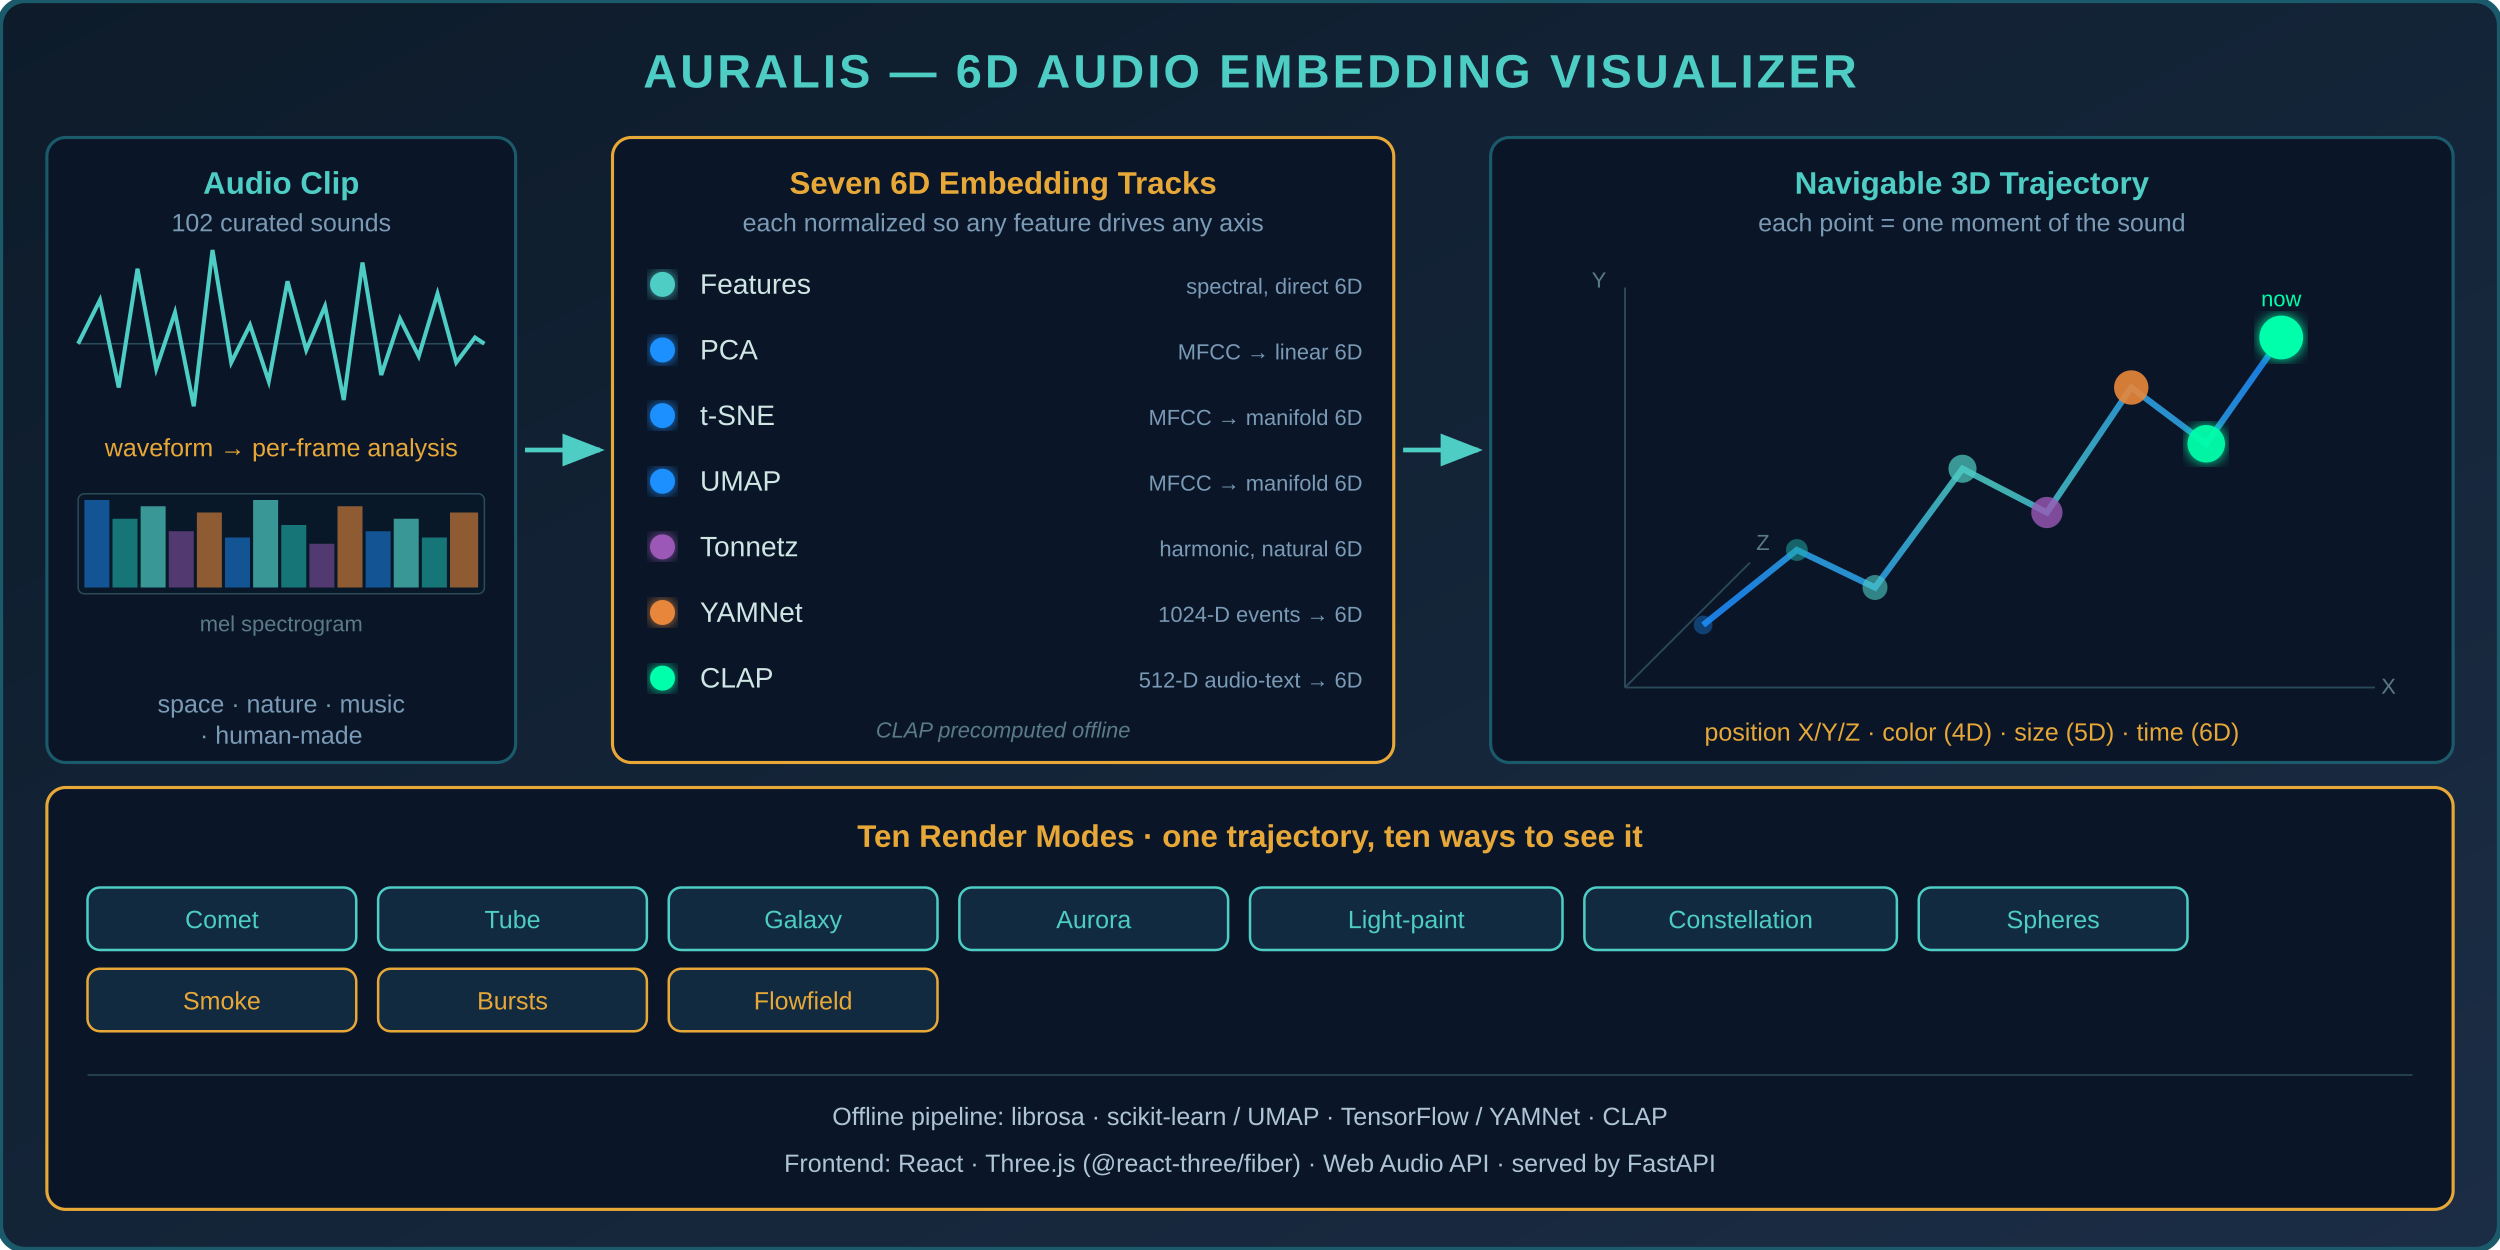
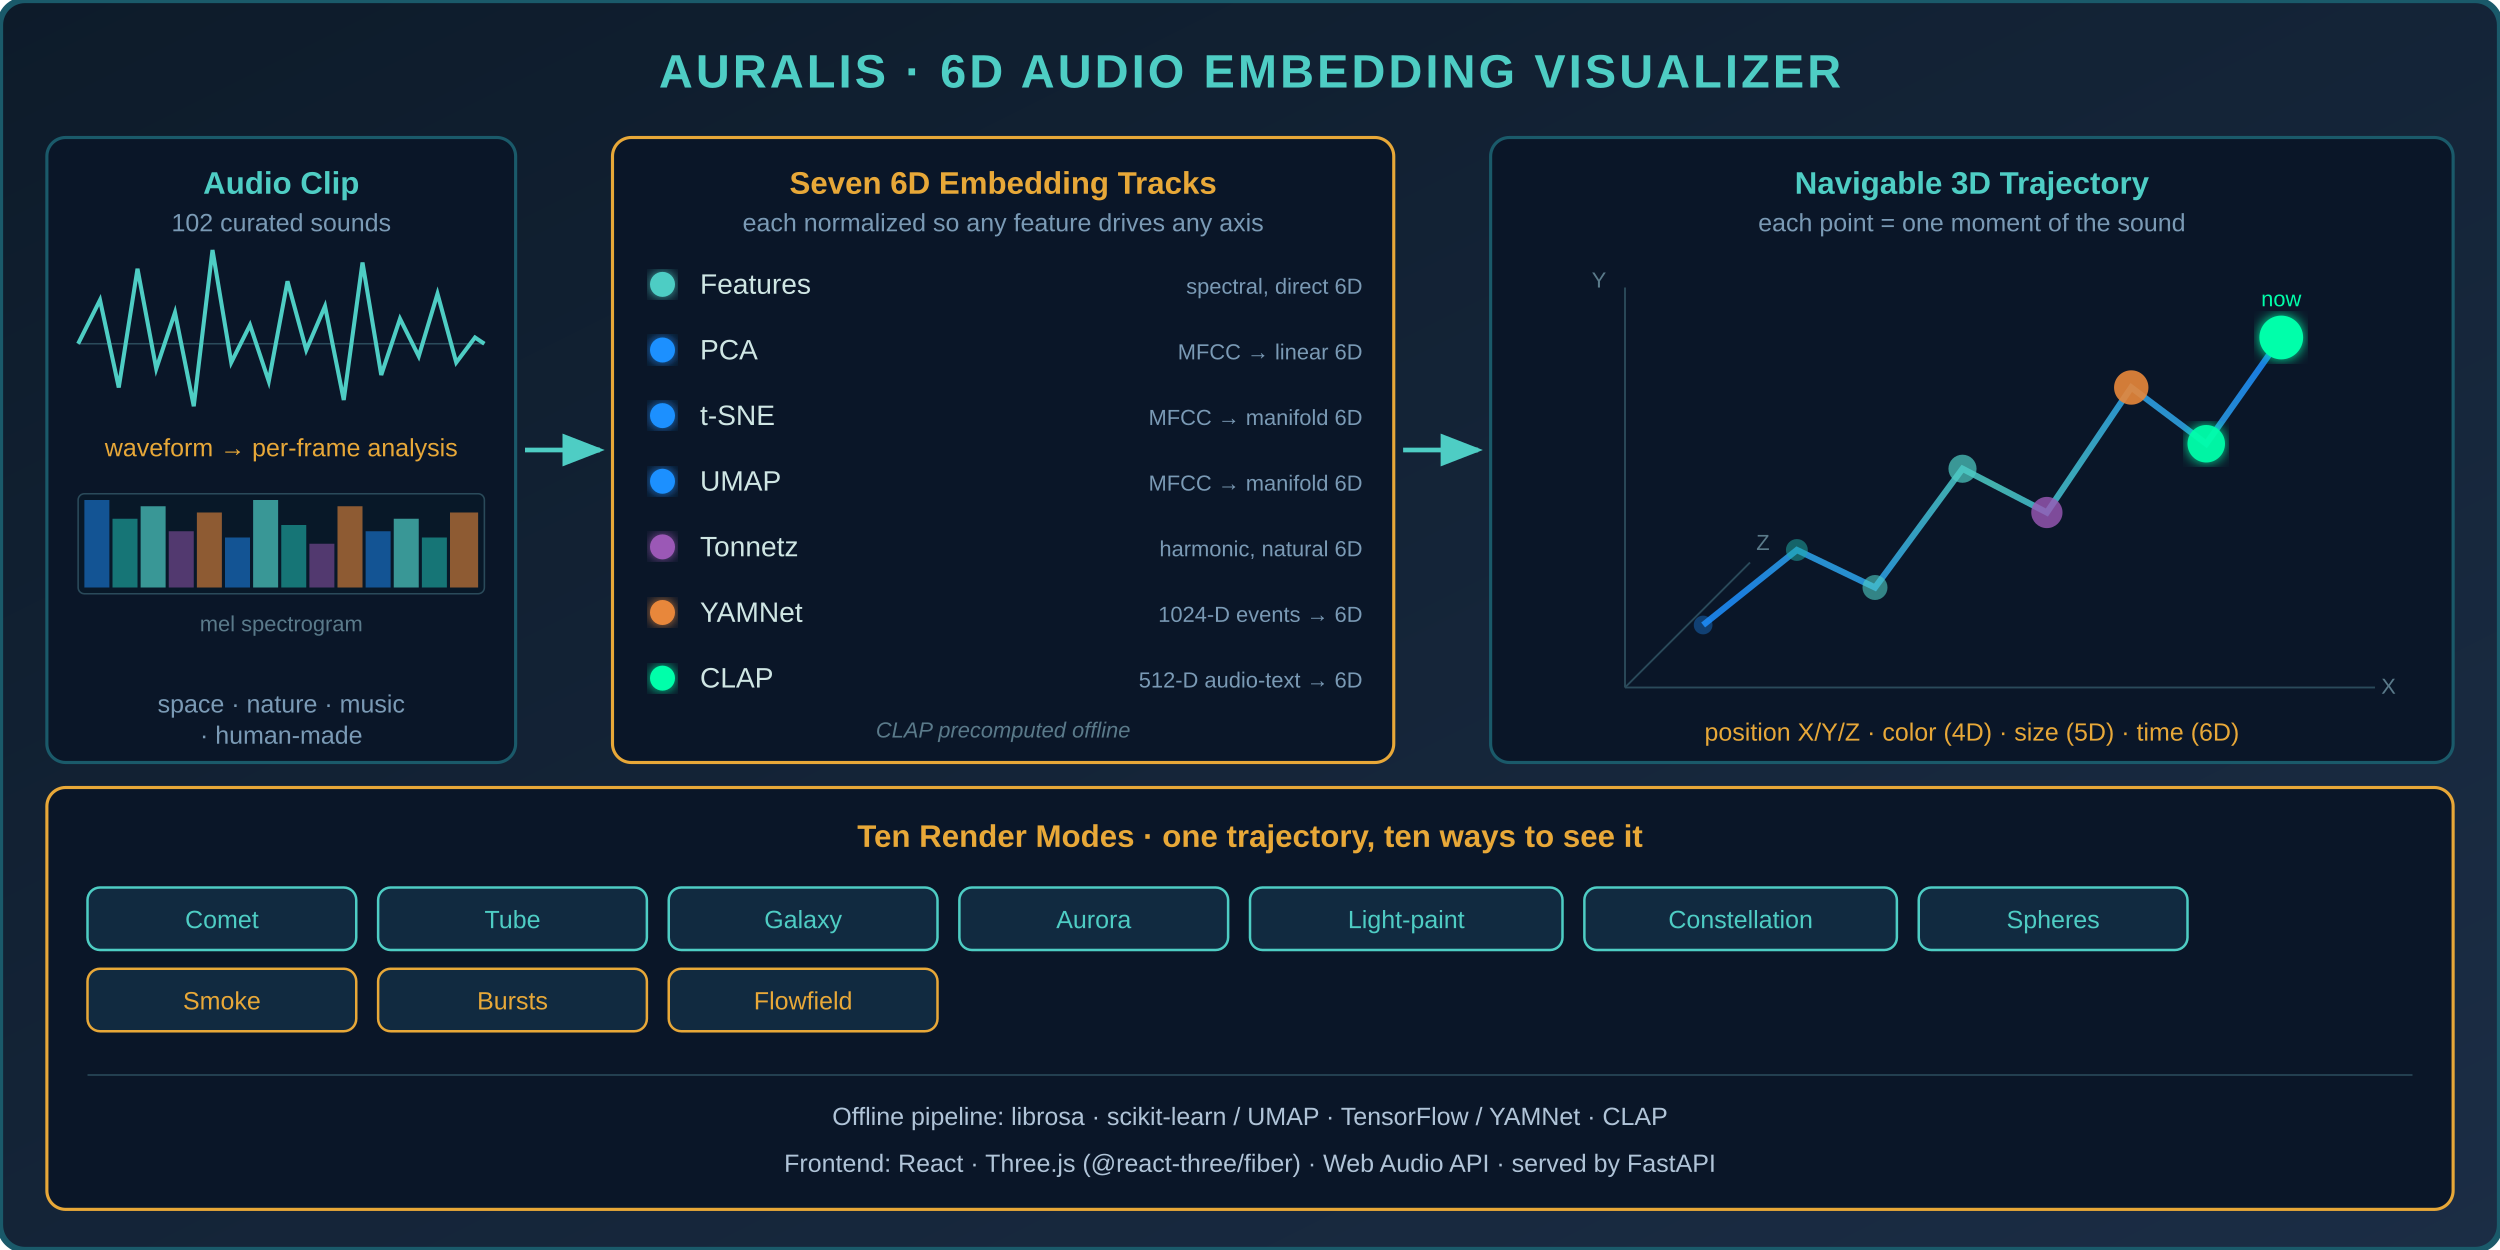
<svg xmlns="http://www.w3.org/2000/svg" viewBox="0 0 800 400" width="800" height="400">
  <defs>
    <linearGradient id="bgA" x1="0%" y1="0%" x2="100%" y2="100%">
      <stop offset="0%" style="stop-color:#0d1b2a" />
      <stop offset="100%" style="stop-color:#1b2d45" />
    </linearGradient>
    <marker id="arrA" markerWidth="9" markerHeight="7" refX="8" refY="3.5" orient="auto">
      <polygon points="0 0,9 3.5,0 7" style="fill:#4ecdc4" />
    </marker>
    <filter id="glowA">
      <feGaussianBlur stdDeviation="2" result="b" />
      <feMerge>
        <feMergeNode in="b" />
        <feMergeNode in="SourceGraphic" />
      </feMerge>
    </filter>
    <radialGradient id="trail6d" cx="50%" cy="50%" r="60%">
      <stop offset="0%" style="stop-color:#4ecdc4" />
      <stop offset="100%" style="stop-color:#1e90ff" />
    </radialGradient>
  </defs>
  <rect width="800" height="400" fill="url(#bgA)" rx="8" />
  <rect x="0" y="0" width="800" height="400" fill="none" stroke="#1a5a6a" stroke-width="2" rx="8" />
-   <text x="400" y="28" style="font-family:Arial,sans-serif;font-size:15px;font-weight:bold;fill:#4ecdc4;text-anchor:middle;letter-spacing:1px">AURALIS — 6D AUDIO EMBEDDING VISUALIZER</text>
+   <text x="400" y="28" style="font-family:Arial,sans-serif;font-size:15px;font-weight:bold;fill:#4ecdc4;text-anchor:middle;letter-spacing:1px">AURALIS · 6D AUDIO EMBEDDING VISUALIZER</text>
  <rect x="15" y="44" width="150" height="200" rx="6" style="fill:#0a1628;stroke:#1a5a6a;stroke-width:1" />
  <text x="90" y="62" style="font-family:Arial,sans-serif;font-size:10px;font-weight:bold;fill:#4ecdc4;text-anchor:middle">Audio Clip</text>
  <text x="90" y="74" style="font-family:Arial,sans-serif;font-size:8px;fill:#7a9ab5;text-anchor:middle">102 curated sounds</text>
  <line x1="25" y1="110" x2="155" y2="110" style="stroke:#2a4a5a;stroke-width:0.5" />
  <polyline points="25,110 32,96 38,124 44,86 50,118 56,100 62,130 68,80 74,116 80,104 86,122 92,90 98,112 104,98 110,128 116,84 122,120 128,102 134,114 140,94 146,116 152,108 155,110" style="fill:none;stroke:#4ecdc4;stroke-width:1.3" />
  <text x="90" y="146" style="font-family:Arial,sans-serif;font-size:8px;fill:#e8a838;text-anchor:middle">waveform → per-frame analysis</text>
  <rect x="25" y="158" width="130" height="32" rx="2" style="fill:#081828;stroke:#2a4a5a;stroke-width:0.5" />
  <rect x="27" y="160" width="8" height="28" style="fill:#1e90ff;opacity:0.5" />
  <rect x="36" y="166" width="8" height="22" style="fill:#20b2aa;opacity:0.6" />
  <rect x="45" y="162" width="8" height="26" style="fill:#4ecdc4;opacity:0.7" />
  <rect x="54" y="170" width="8" height="18" style="fill:#9b59b6;opacity:0.5" />
  <rect x="63" y="164" width="8" height="24" style="fill:#e8873a;opacity:0.6" />
  <rect x="72" y="172" width="8" height="16" style="fill:#1e90ff;opacity:0.5" />
  <rect x="81" y="160" width="8" height="28" style="fill:#4ecdc4;opacity:0.7" />
  <rect x="90" y="168" width="8" height="20" style="fill:#20b2aa;opacity:0.6" />
  <rect x="99" y="174" width="8" height="14" style="fill:#9b59b6;opacity:0.5" />
  <rect x="108" y="162" width="8" height="26" style="fill:#e8873a;opacity:0.6" />
  <rect x="117" y="170" width="8" height="18" style="fill:#1e90ff;opacity:0.5" />
  <rect x="126" y="166" width="8" height="22" style="fill:#4ecdc4;opacity:0.7" />
  <rect x="135" y="172" width="8" height="16" style="fill:#20b2aa;opacity:0.6" />
  <rect x="144" y="164" width="9" height="24" style="fill:#e8873a;opacity:0.6" />
  <text x="90" y="202" style="font-family:Arial,sans-serif;font-size:7px;fill:#5a7a8a;text-anchor:middle">mel spectrogram</text>
  <text x="90" y="228" style="font-family:Arial,sans-serif;font-size:8px;fill:#7a9ab5;text-anchor:middle">space · nature · music</text>
  <text x="90" y="238" style="font-family:Arial,sans-serif;font-size:8px;fill:#7a9ab5;text-anchor:middle">· human-made</text>
  <line x1="168" y1="144" x2="192" y2="144" style="stroke:#4ecdc4;stroke-width:1.5" marker-end="url(#arrA)" />
  <rect x="196" y="44" width="250" height="200" rx="6" style="fill:#0a1628;stroke:#e8a838;stroke-width:1" />
  <text x="321" y="62" style="font-family:Arial,sans-serif;font-size:10px;font-weight:bold;fill:#e8a838;text-anchor:middle">Seven 6D Embedding Tracks</text>
  <text x="321" y="74" style="font-family:Arial,sans-serif;font-size:8px;fill:#7a9ab5;text-anchor:middle">each normalized so any feature drives any axis</text>
  <circle cx="212" cy="91" r="4" style="fill:#4ecdc4" filter="url(#glowA)" />
  <text x="224" y="94" style="font-family:Arial,sans-serif;font-size:9px;fill:#cfe6e4">Features</text>
  <text x="436" y="94" style="font-family:Arial,sans-serif;font-size:7px;fill:#7a9ab5;text-anchor:end">spectral, direct 6D</text>
  <circle cx="212" cy="112" r="4" style="fill:#1e90ff" filter="url(#glowA)" />
  <text x="224" y="115" style="font-family:Arial,sans-serif;font-size:9px;fill:#cfe6e4">PCA</text>
  <text x="436" y="115" style="font-family:Arial,sans-serif;font-size:7px;fill:#7a9ab5;text-anchor:end">MFCC → linear 6D</text>
  <circle cx="212" cy="133" r="4" style="fill:#1e90ff" filter="url(#glowA)" />
  <text x="224" y="136" style="font-family:Arial,sans-serif;font-size:9px;fill:#cfe6e4">t-SNE</text>
  <text x="436" y="136" style="font-family:Arial,sans-serif;font-size:7px;fill:#7a9ab5;text-anchor:end">MFCC → manifold 6D</text>
  <circle cx="212" cy="154" r="4" style="fill:#1e90ff" filter="url(#glowA)" />
  <text x="224" y="157" style="font-family:Arial,sans-serif;font-size:9px;fill:#cfe6e4">UMAP</text>
  <text x="436" y="157" style="font-family:Arial,sans-serif;font-size:7px;fill:#7a9ab5;text-anchor:end">MFCC → manifold 6D</text>
  <circle cx="212" cy="175" r="4" style="fill:#9b59b6" filter="url(#glowA)" />
  <text x="224" y="178" style="font-family:Arial,sans-serif;font-size:9px;fill:#cfe6e4">Tonnetz</text>
  <text x="436" y="178" style="font-family:Arial,sans-serif;font-size:7px;fill:#7a9ab5;text-anchor:end">harmonic, natural 6D</text>
  <circle cx="212" cy="196" r="4" style="fill:#e8873a" filter="url(#glowA)" />
  <text x="224" y="199" style="font-family:Arial,sans-serif;font-size:9px;fill:#cfe6e4">YAMNet</text>
  <text x="436" y="199" style="font-family:Arial,sans-serif;font-size:7px;fill:#7a9ab5;text-anchor:end">1024-D events → 6D</text>
  <circle cx="212" cy="217" r="4" style="fill:#00ffaa" filter="url(#glowA)" />
  <text x="224" y="220" style="font-family:Arial,sans-serif;font-size:9px;fill:#cfe6e4">CLAP</text>
  <text x="436" y="220" style="font-family:Arial,sans-serif;font-size:7px;fill:#7a9ab5;text-anchor:end">512-D audio-text → 6D</text>
  <text x="321" y="236" style="font-family:Arial,sans-serif;font-size:7px;fill:#5a7a8a;text-anchor:middle;font-style:italic">CLAP precomputed offline</text>
  <line x1="449" y1="144" x2="473" y2="144" style="stroke:#4ecdc4;stroke-width:1.5" marker-end="url(#arrA)" />
  <rect x="477" y="44" width="308" height="200" rx="6" style="fill:#0a1628;stroke:#1a5a6a;stroke-width:1" />
  <text x="631" y="62" style="font-family:Arial,sans-serif;font-size:10px;font-weight:bold;fill:#4ecdc4;text-anchor:middle">Navigable 3D Trajectory</text>
  <text x="631" y="74" style="font-family:Arial,sans-serif;font-size:8px;fill:#7a9ab5;text-anchor:middle">each point = one moment of the sound</text>
  <line x1="520" y1="220" x2="520" y2="92" style="stroke:#2a4a5a;stroke-width:0.6" />
  <line x1="520" y1="220" x2="760" y2="220" style="stroke:#2a4a5a;stroke-width:0.6" />
  <line x1="520" y1="220" x2="560" y2="180" style="stroke:#2a4a5a;stroke-width:0.6" />
  <text x="514" y="92" style="font-family:Arial,sans-serif;font-size:7px;fill:#5a7a8a;text-anchor:end">Y</text>
  <text x="762" y="222" style="font-family:Arial,sans-serif;font-size:7px;fill:#5a7a8a">X</text>
  <text x="562" y="176" style="font-family:Arial,sans-serif;font-size:7px;fill:#5a7a8a">Z</text>
  <polyline points="545,200 575,176 600,188 628,150 655,164 682,124 706,142 730,108" style="fill:none;stroke:url(#trail6d);stroke-width:2;opacity:0.85" />
  <circle cx="545" cy="200" r="3" style="fill:#1e90ff;opacity:0.35" />
  <circle cx="575" cy="176" r="3.5" style="fill:#20b2aa;opacity:0.5" />
  <circle cx="600" cy="188" r="4" style="fill:#4ecdc4;opacity:0.6" />
  <circle cx="628" cy="150" r="4.5" style="fill:#4ecdc4;opacity:0.7" />
  <circle cx="655" cy="164" r="5" style="fill:#9b59b6;opacity:0.8" />
  <circle cx="682" cy="124" r="5.5" style="fill:#e8873a;opacity:0.9" />
  <circle cx="706" cy="142" r="6" style="fill:#00ffaa;opacity:0.95" filter="url(#glowA)" />
  <circle cx="730" cy="108" r="7" style="fill:#00ffaa" filter="url(#glowA)" />
  <text x="730" y="98" style="font-family:Arial,sans-serif;font-size:7px;fill:#00ffaa;text-anchor:middle">now</text>
  <text x="631" y="237" style="font-family:Arial,sans-serif;font-size:8px;fill:#e8a838;text-anchor:middle">position X/Y/Z · color (4D) · size (5D) · time (6D)</text>
  <rect x="15" y="252" width="770" height="135" rx="6" style="fill:#0a1628;stroke:#e8a838;stroke-width:1" />
  <text x="400" y="271" style="font-family:Arial,sans-serif;font-size:10px;font-weight:bold;fill:#e8a838;text-anchor:middle">Ten Render Modes · one trajectory, ten ways to see it</text>
  <g style="font-family:Arial,sans-serif;font-size:8px">
    <rect x="28" y="284" width="86" height="20" rx="4" style="fill:#112a40;stroke:#4ecdc4;stroke-width:0.8" />
    <text x="71" y="297" style="fill:#4ecdc4;text-anchor:middle">Comet</text>
    <rect x="121" y="284" width="86" height="20" rx="4" style="fill:#112a40;stroke:#4ecdc4;stroke-width:0.8" />
    <text x="164" y="297" style="fill:#4ecdc4;text-anchor:middle">Tube</text>
    <rect x="214" y="284" width="86" height="20" rx="4" style="fill:#112a40;stroke:#4ecdc4;stroke-width:0.8" />
    <text x="257" y="297" style="fill:#4ecdc4;text-anchor:middle">Galaxy</text>
    <rect x="307" y="284" width="86" height="20" rx="4" style="fill:#112a40;stroke:#4ecdc4;stroke-width:0.8" />
    <text x="350" y="297" style="fill:#4ecdc4;text-anchor:middle">Aurora</text>
    <rect x="400" y="284" width="100" height="20" rx="4" style="fill:#112a40;stroke:#4ecdc4;stroke-width:0.8" />
    <text x="450" y="297" style="fill:#4ecdc4;text-anchor:middle">Light-paint</text>
    <rect x="507" y="284" width="100" height="20" rx="4" style="fill:#112a40;stroke:#4ecdc4;stroke-width:0.8" />
    <text x="557" y="297" style="fill:#4ecdc4;text-anchor:middle">Constellation</text>
    <rect x="614" y="284" width="86" height="20" rx="4" style="fill:#112a40;stroke:#4ecdc4;stroke-width:0.8" />
    <text x="657" y="297" style="fill:#4ecdc4;text-anchor:middle">Spheres</text>
    <rect x="28" y="310" width="86" height="20" rx="4" style="fill:#112a40;stroke:#e8a838;stroke-width:0.8" />
    <text x="71" y="323" style="fill:#e8a838;text-anchor:middle">Smoke</text>
    <rect x="121" y="310" width="86" height="20" rx="4" style="fill:#112a40;stroke:#e8a838;stroke-width:0.8" />
    <text x="164" y="323" style="fill:#e8a838;text-anchor:middle">Bursts</text>
    <rect x="214" y="310" width="86" height="20" rx="4" style="fill:#112a40;stroke:#e8a838;stroke-width:0.8" />
    <text x="257" y="323" style="fill:#e8a838;text-anchor:middle">Flowfield</text>
  </g>
  <line x1="28" y1="344" x2="772" y2="344" style="stroke:#2a4a5a;stroke-width:0.5" />
  <text x="400" y="360" style="font-family:Arial,sans-serif;font-size:8px;fill:#b0c4d8;text-anchor:middle">Offline pipeline: librosa · scikit-learn / UMAP · TensorFlow / YAMNet · CLAP</text>
  <text x="400" y="375" style="font-family:Arial,sans-serif;font-size:8px;fill:#b0c4d8;text-anchor:middle">Frontend: React · Three.js (@react-three/fiber) · Web Audio API · served by FastAPI</text>
</svg>
